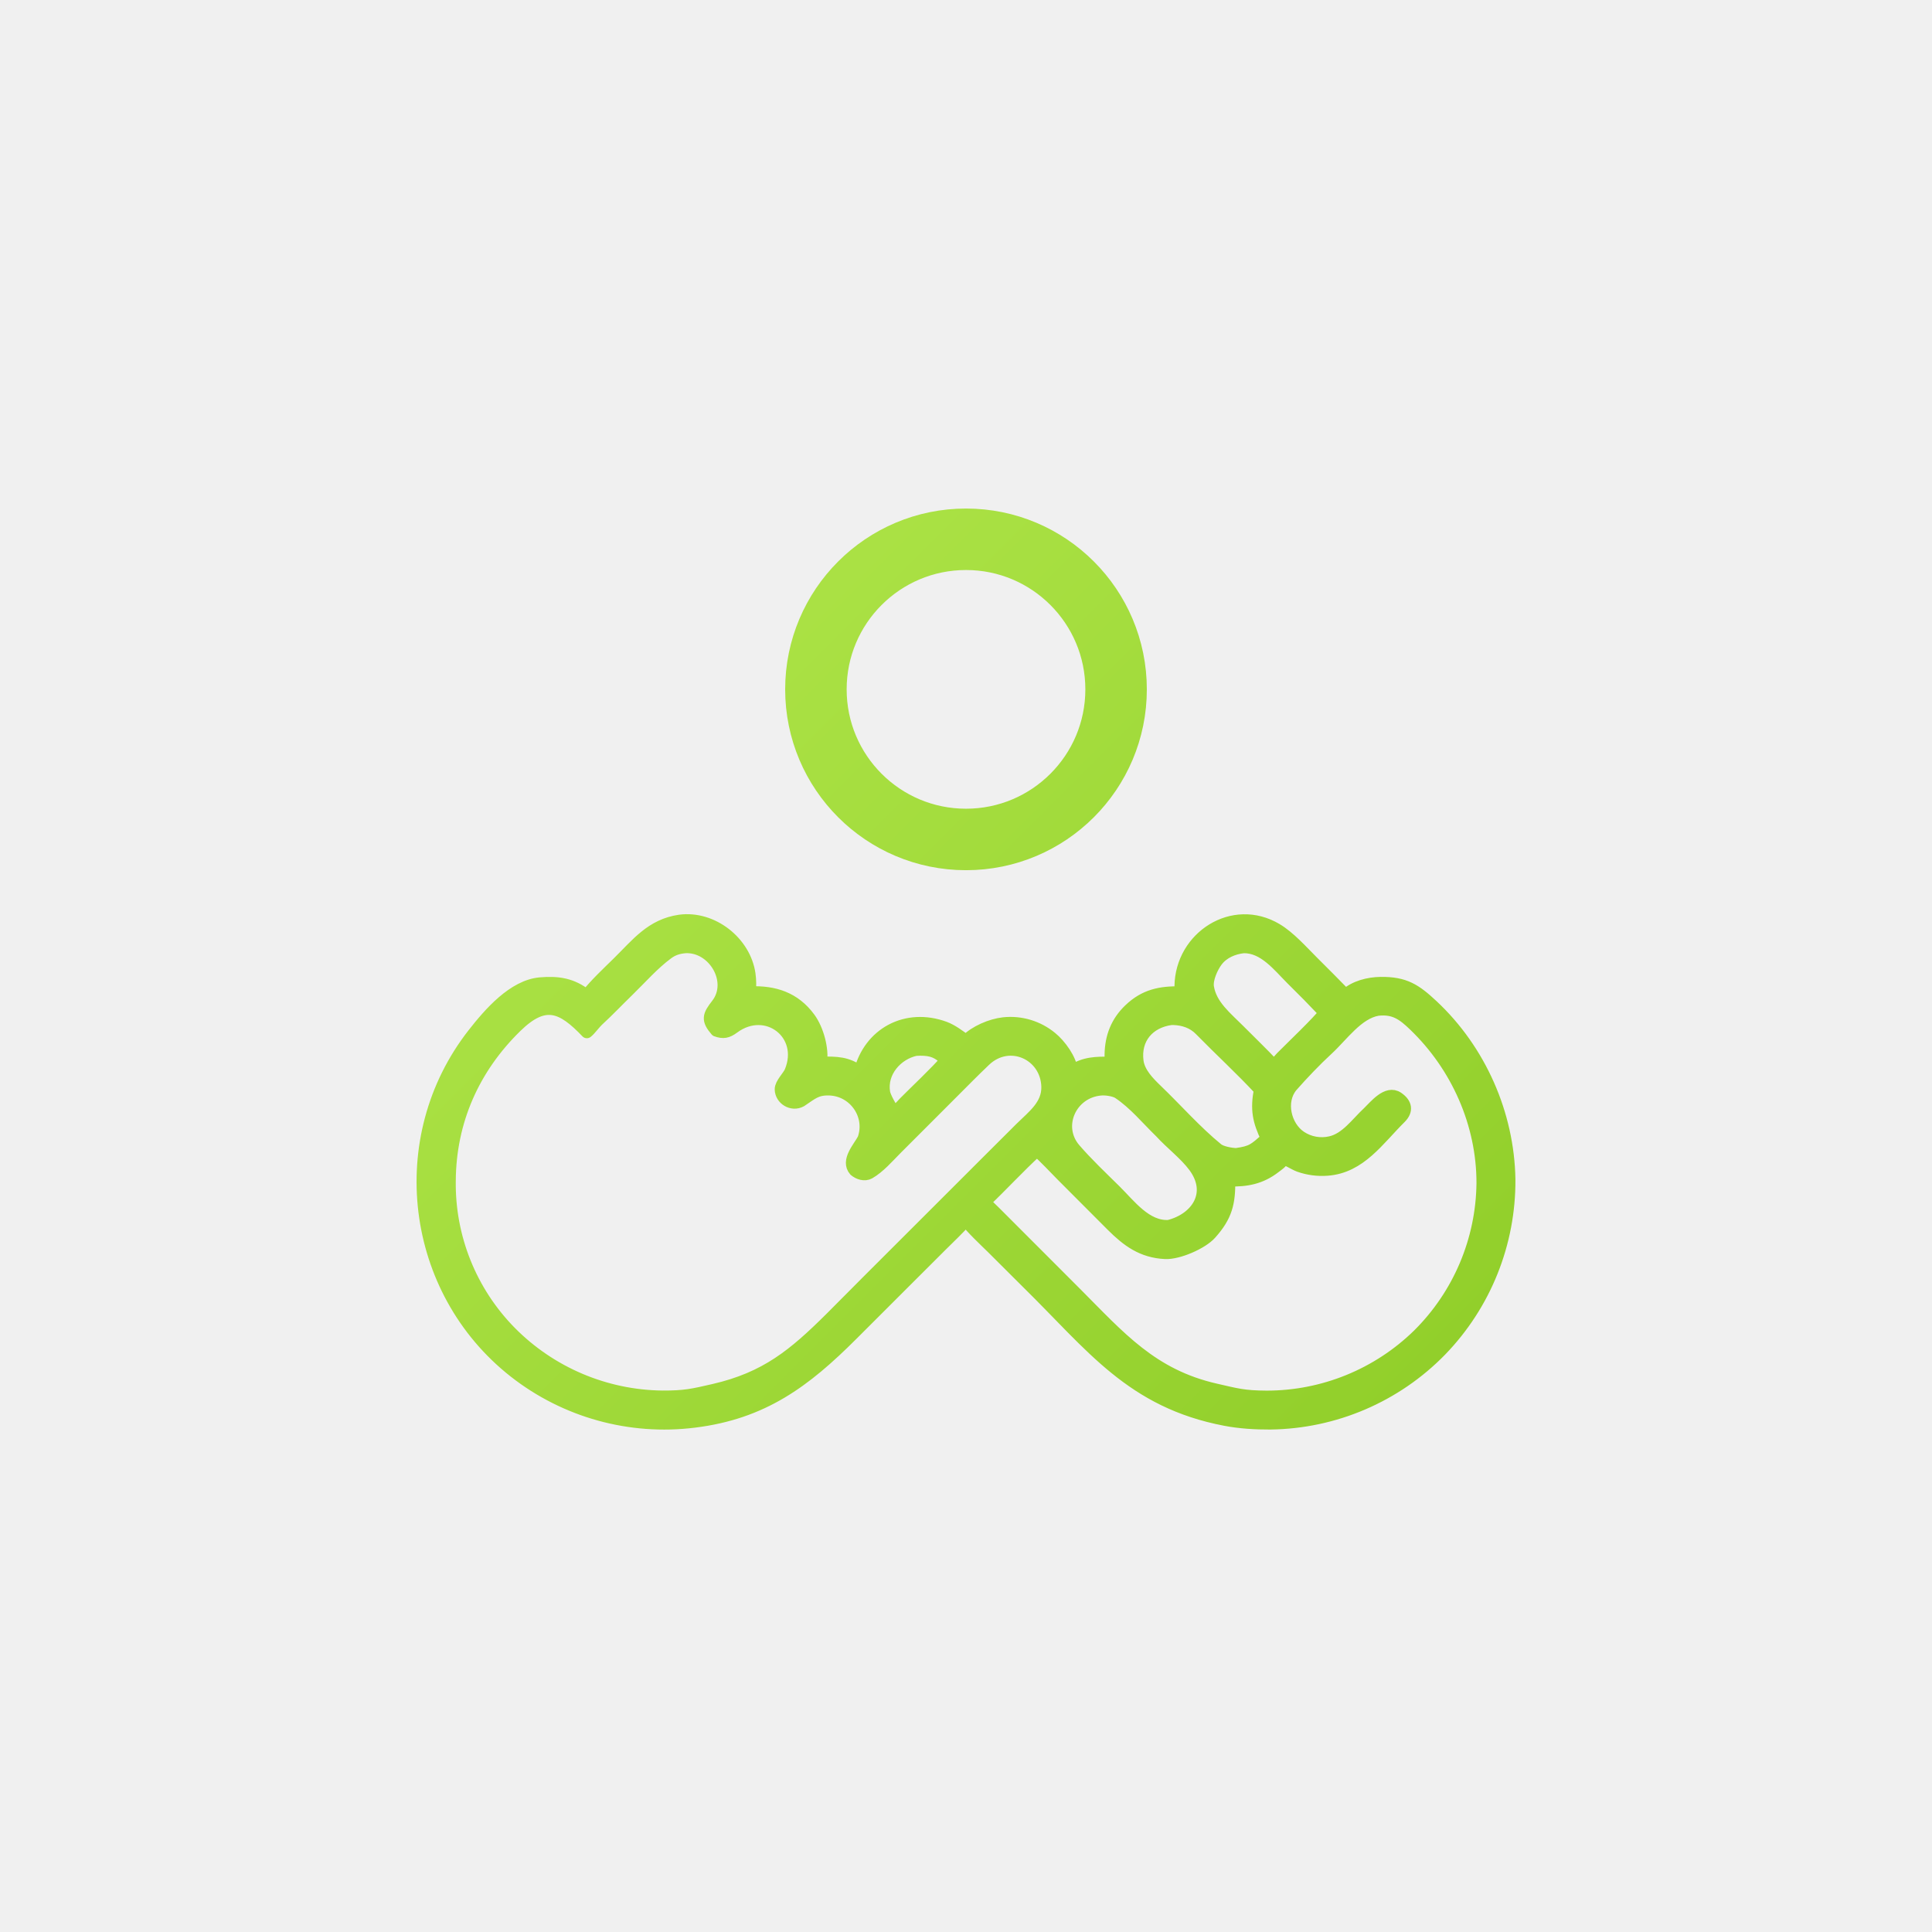
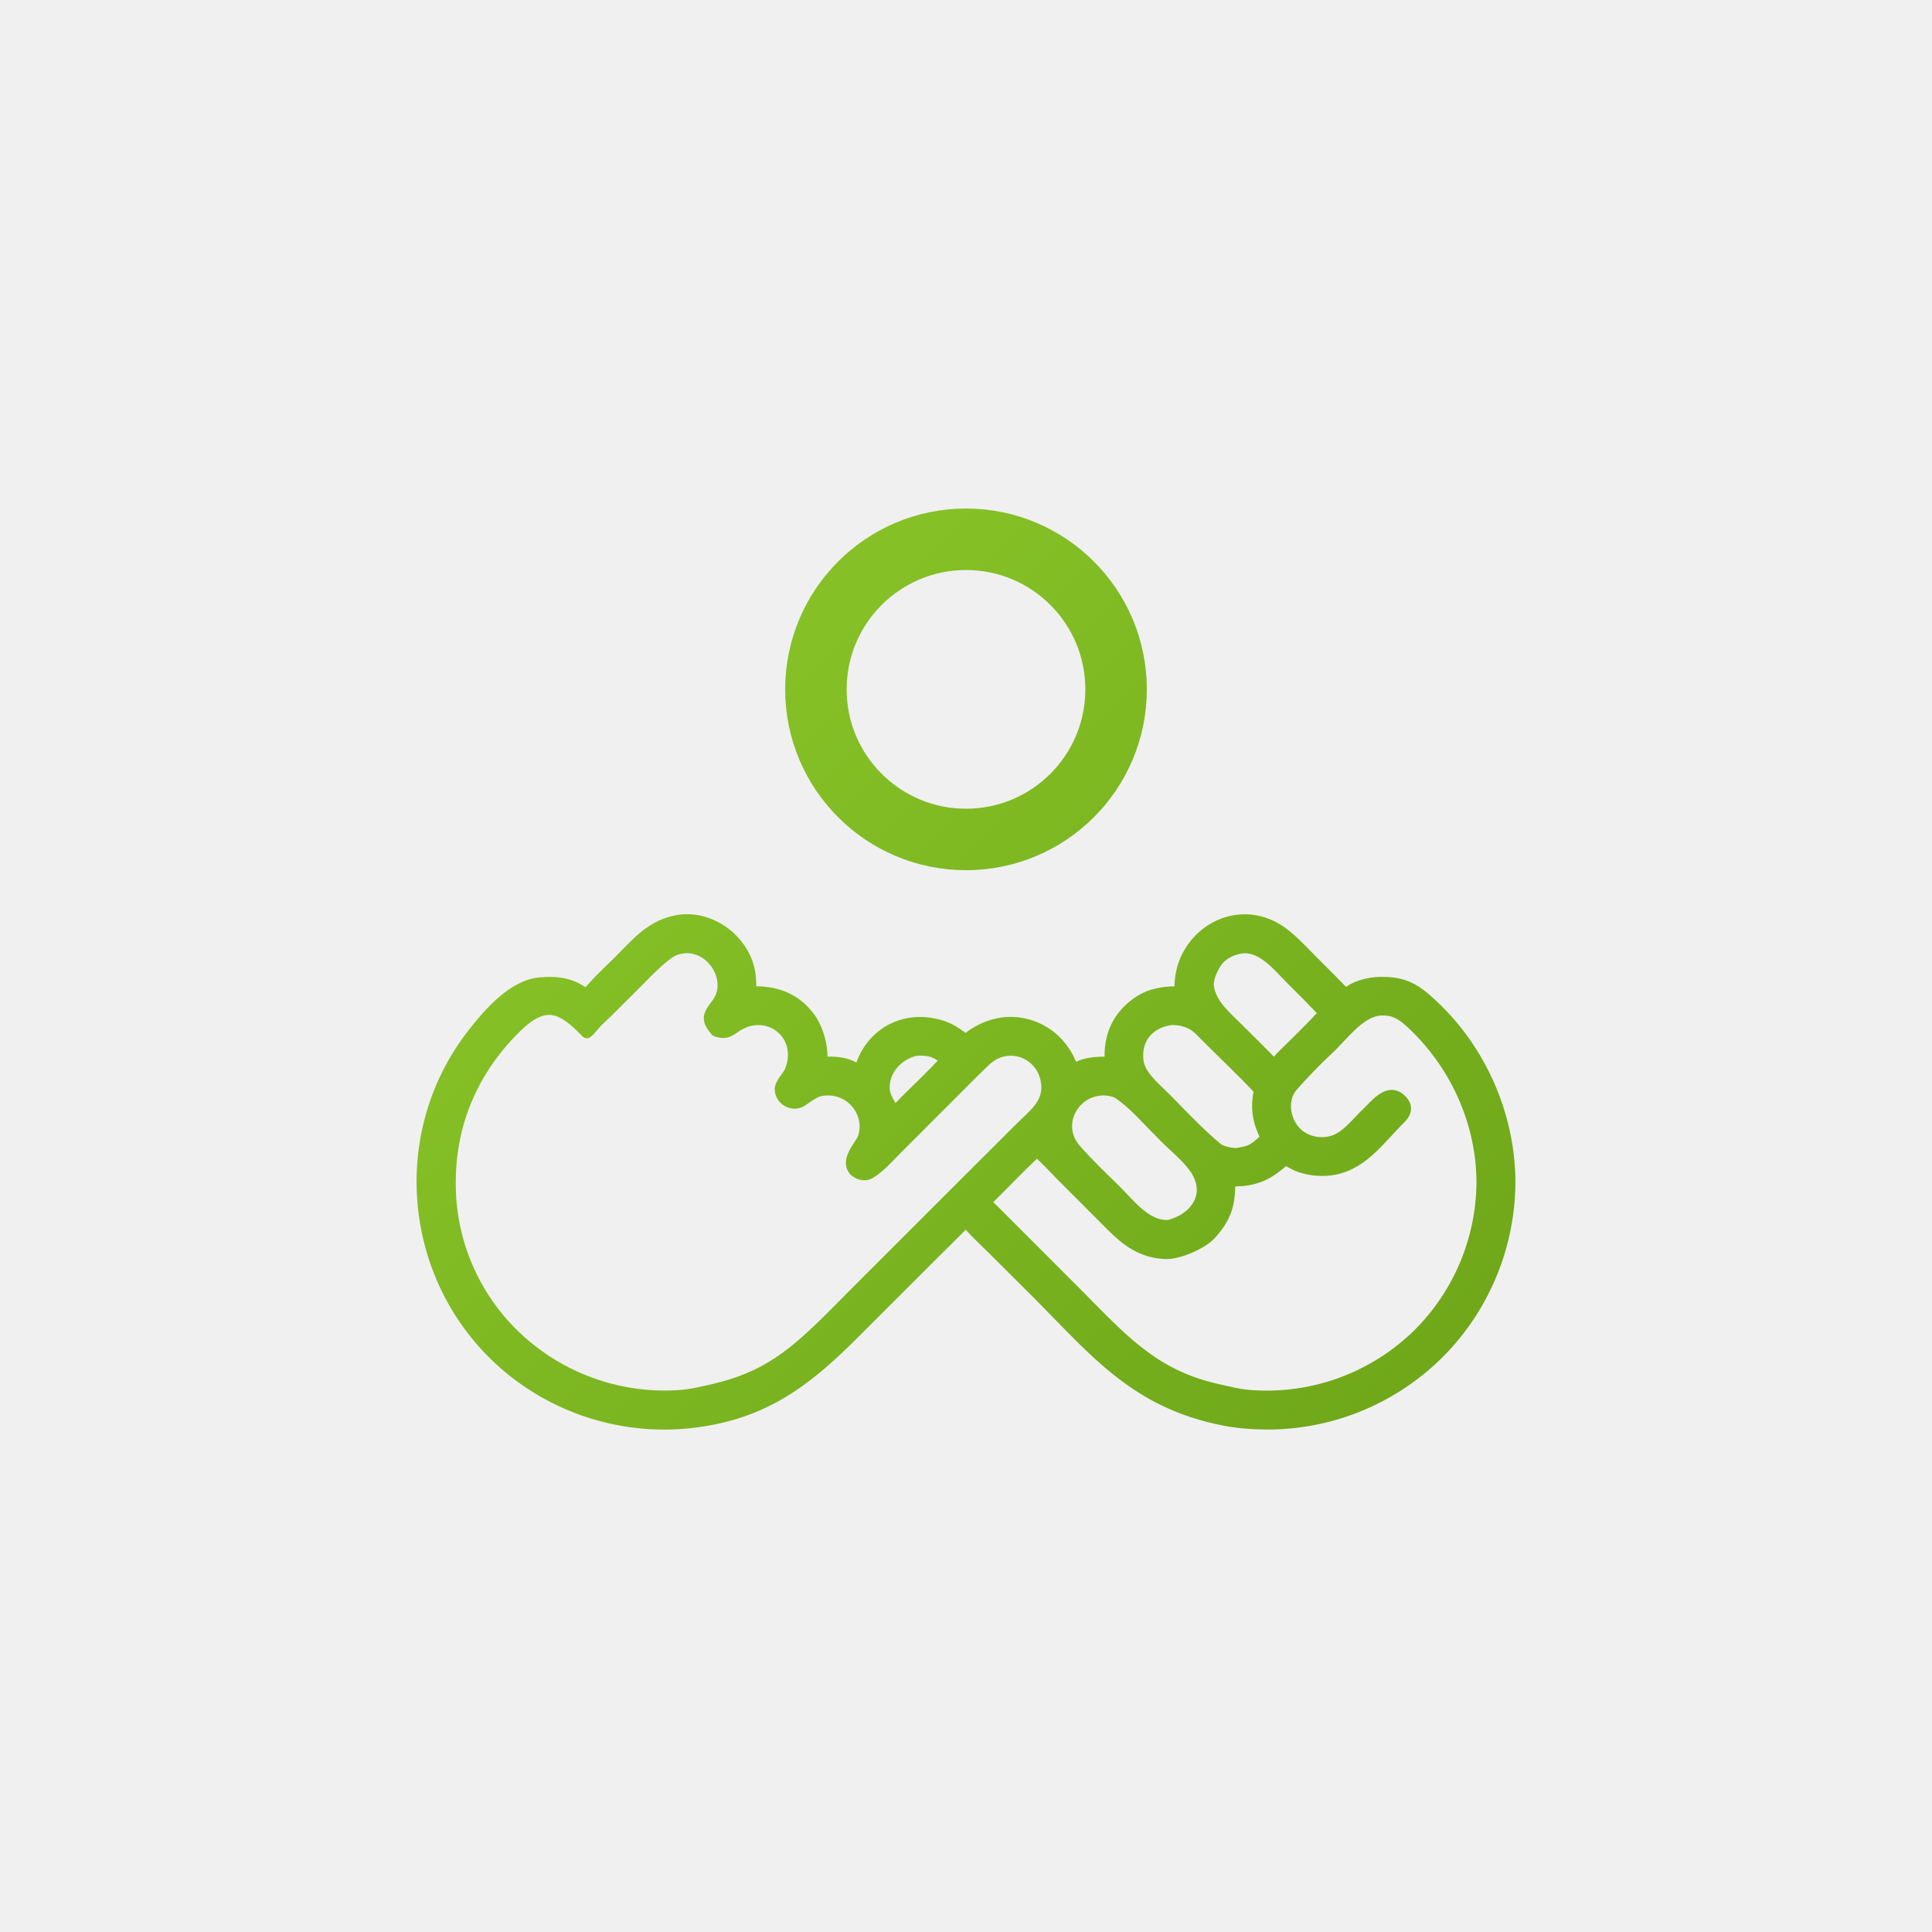
<svg xmlns="http://www.w3.org/2000/svg" width="1024" height="1024" viewBox="0 0 1024 1024">
  <defs>
-     <linearGradient id="lit" x1="0" y1="0" x2="1" y2="1">
-       <stop offset="0" stop-color="#C3F45E" />
-       <stop offset="1" stop-color="#7FC117" />
+     <linearGradient id="oncream" x1="0" y1="0" x2="1" y2="1">
+       <stop offset="0" stop-color="#9BDB33" />
+       <stop offset="1" stop-color="#5F9410" />
    </linearGradient>
  </defs>
  <mask id="mark">
    <g transform="translate(198.16 398.14) scale(1.86541)">
      <path d="M86.936 48.188C96.163 46.961 105.384 54.227 106.697 63.318C106.963 65.159 106.921 66.69 106.838 68.545C113.78 68.267 119.528 70.118 123.746 75.868C126.093 79.069 127.625 84.623 127.008 88.52C131.39 88.466 134.497 88.441 138.085 91.143C140.814 80.184 151.292 74.55 162.148 78.527C164.284 79.309 166.427 80.952 168.251 82.291C170.814 79.669 175.301 77.743 178.944 77.34C183.815 76.823 188.689 78.29 192.466 81.407C195.009 83.469 197.995 87.59 198.329 90.886C201.925 88.52 205.207 88.486 209.366 88.546C209.347 87.761 209.342 86.976 209.35 86.191C209.427 81.168 211.089 76.906 214.749 73.42C219.051 69.324 223.53 68.433 229.243 68.555C229.219 67.932 229.207 67.309 229.214 66.686C229.449 52.83 244.085 43.276 256.447 50.617C260.13 52.804 263.656 56.789 266.741 59.873C269.881 62.984 272.997 66.124 276.082 69.29C278.706 66.889 282.602 65.912 286.091 65.87C292.946 65.789 295.991 67.846 300.764 72.309C314.259 84.926 322.308 103.094 322.611 121.649C322.741 139.764 315.754 157.207 303.15 170.221C290.393 183.315 272.946 190.794 254.667 191.004C250.451 191.024 246.098 190.763 241.954 189.974C215.285 184.896 204.022 169.059 185.799 151.153L175.774 141.159C173.857 139.271 169.594 135.278 168.234 133.281C166.351 135.486 163.308 138.344 161.185 140.465L148.361 153.267L135.845 165.777C122.499 179.113 110.526 188.081 91.032 190.482C72.814 192.761 54.439 187.675 39.985 176.353C10.46 153.193 5.105 109.886 28.35 80.264C32.841 74.541 39.648 66.645 47.279 65.995C52.369 65.562 56.359 66.179 60.438 69.436C62.989 66.23 66.33 63.102 69.272 60.218C74.795 54.802 78.824 49.353 86.936 48.188ZM295.625 77.845C292.439 74.787 289.951 72.93 285.242 73.444C279.492 74.421 275.152 80.813 270.96 84.675C267.506 87.859 263.889 91.653 260.787 95.18C257.195 99.46 258.889 106.66 263.327 109.609C265.828 111.262 268.898 111.813 271.815 111.134C276.275 110.141 279.314 105.665 282.544 102.676C284.475 100.83 287.895 96.448 290.907 98.496C293.287 100.115 293.678 102.118 291.612 104.16C285.39 110.317 280.274 118.204 270.901 118.892C268.194 119.102 265.476 118.744 262.916 117.84C261.554 117.352 259.191 115.773 258.481 115.807C257.912 116.897 256.906 117.515 255.957 118.244C251.965 121.315 247.985 122.057 243.016 121.95C243.081 128.371 242.213 132.085 237.733 137.083C235.231 139.875 228.498 142.735 224.879 142.571C218.309 142.273 214.085 139.097 209.764 134.795L195.509 120.512C193.631 118.625 190.312 115.05 188.381 113.448C183.317 118.092 178.468 123.382 173.45 128.151C174.498 129.11 175.527 130.092 176.534 131.094L199.365 153.945C211.862 166.468 221.03 177.275 239.161 181.4C245.138 182.759 247.091 183.39 253.646 183.424C269.756 183.432 285.227 177.133 296.752 165.875C308.274 154.47 314.839 138.982 315.021 122.77C315.052 105.836 307.756 89.491 295.625 77.845ZM88.454 55.668C86.553 55.84 85.037 56.276 83.47 57.428C79.396 60.422 75.891 64.458 72.265 67.985C69.363 70.807 66.665 73.659 63.688 76.4C62.699 77.31 61.449 79.1 60.516 79.823C53.49 72.479 48.6 70.265 40.417 78.249C28.318 90.055 21.638 105.127 21.536 122.043C21.297 138.112 27.511 153.607 38.787 165.058C50.196 176.615 65.701 183.207 81.939 183.403C88.332 183.435 90.673 182.866 96.57 181.511C111.434 178.095 119.376 171.478 129.832 161.092L140.074 150.799L174.739 116.164L183.818 107.108C187.254 103.711 191.519 100.627 191.382 95.336C191.14 86.027 180.53 81.249 173.594 87.862C170.586 90.731 167.665 93.676 164.726 96.633L148.395 112.973C146.113 115.269 143.57 118.233 140.754 119.843C139.436 120.596 137.717 120.01 136.651 119.101C134.256 116.368 137.864 112.622 139.129 110.188C141.525 103.464 136.591 96.333 129.436 96.089C125.606 95.959 124.345 97.422 121.338 99.375C118.796 100.764 115.692 98.851 115.626 96.098C115.588 94.509 117.804 92.45 118.393 91.024C122.83 80.275 111.506 71.673 102.209 78.538C100.426 79.855 99.271 80.086 97.289 79.364C94.641 76.297 95.073 75.106 97.501 71.99C102.623 65.418 96.575 55.241 88.454 55.668ZM211.614 97.098C210.443 96.314 207.896 95.96 206.485 96.109C197.969 96.85 193.571 106.625 199.114 113.072C202.564 117.084 206.808 121.101 210.593 124.833C214.803 128.985 219.388 135.318 225.861 134.925C233.791 132.951 238.798 125.671 233.114 117.995C230.511 114.478 226.509 111.501 223.552 108.246C219.664 104.474 216.122 100.117 211.614 97.098ZM226.446 76.088C220.136 76.957 216.126 81.625 216.95 88.076C217.371 91.367 220.046 94.095 222.388 96.346C228.118 101.853 233.495 108.008 239.645 113.04C240.803 113.988 243.442 114.426 244.934 114.516C249.636 113.868 250.155 113.15 253.754 110.032C251.35 105.011 250.711 101.822 251.776 96.168C246.393 90.368 240.361 84.831 234.811 79.163C232.75 77.059 230.106 76.174 227.199 76.072C226.947 76.063 226.697 76.068 226.446 76.088ZM155.219 84.786C154.789 84.787 154.359 84.805 153.931 84.842C148.584 85.991 144.022 91.091 144.943 96.928C145.18 98.425 146.987 101.333 147.802 102.765C148.944 101.743 149.636 101.091 150.653 99.948C154.119 96.449 159.585 91.349 162.639 87.82C160.347 85.509 158.574 84.782 155.219 84.786ZM247.094 55.668C244.191 55.981 241.266 57.207 239.469 59.606C238.124 61.399 236.61 64.766 236.955 67.001C237.764 72.229 242.204 75.698 245.702 79.224C249.053 82.601 252.503 85.889 255.744 89.362L257.91 86.974C260.577 84.267 268.331 76.909 270.222 74.329C267.148 71.079 264.012 67.884 260.819 64.749C257.016 60.941 252.907 55.553 247.094 55.668Z" fill="#FFFFFF" stroke="#FFFFFF" stroke-width="3.474" stroke-linejoin="round" stroke-linecap="round" />
    </g>
    <circle cx="512.00" cy="365.38" r="79.55" stroke="#FFFFFF" stroke-width="32.59" fill="none" />
  </mask>
-   <rect width="1024" height="1024" fill="url(#lit)" mask="url(#mark)" />
+   <rect width="1024" height="1024" fill="url(#oncream)" mask="url(#mark)" />
</svg>
